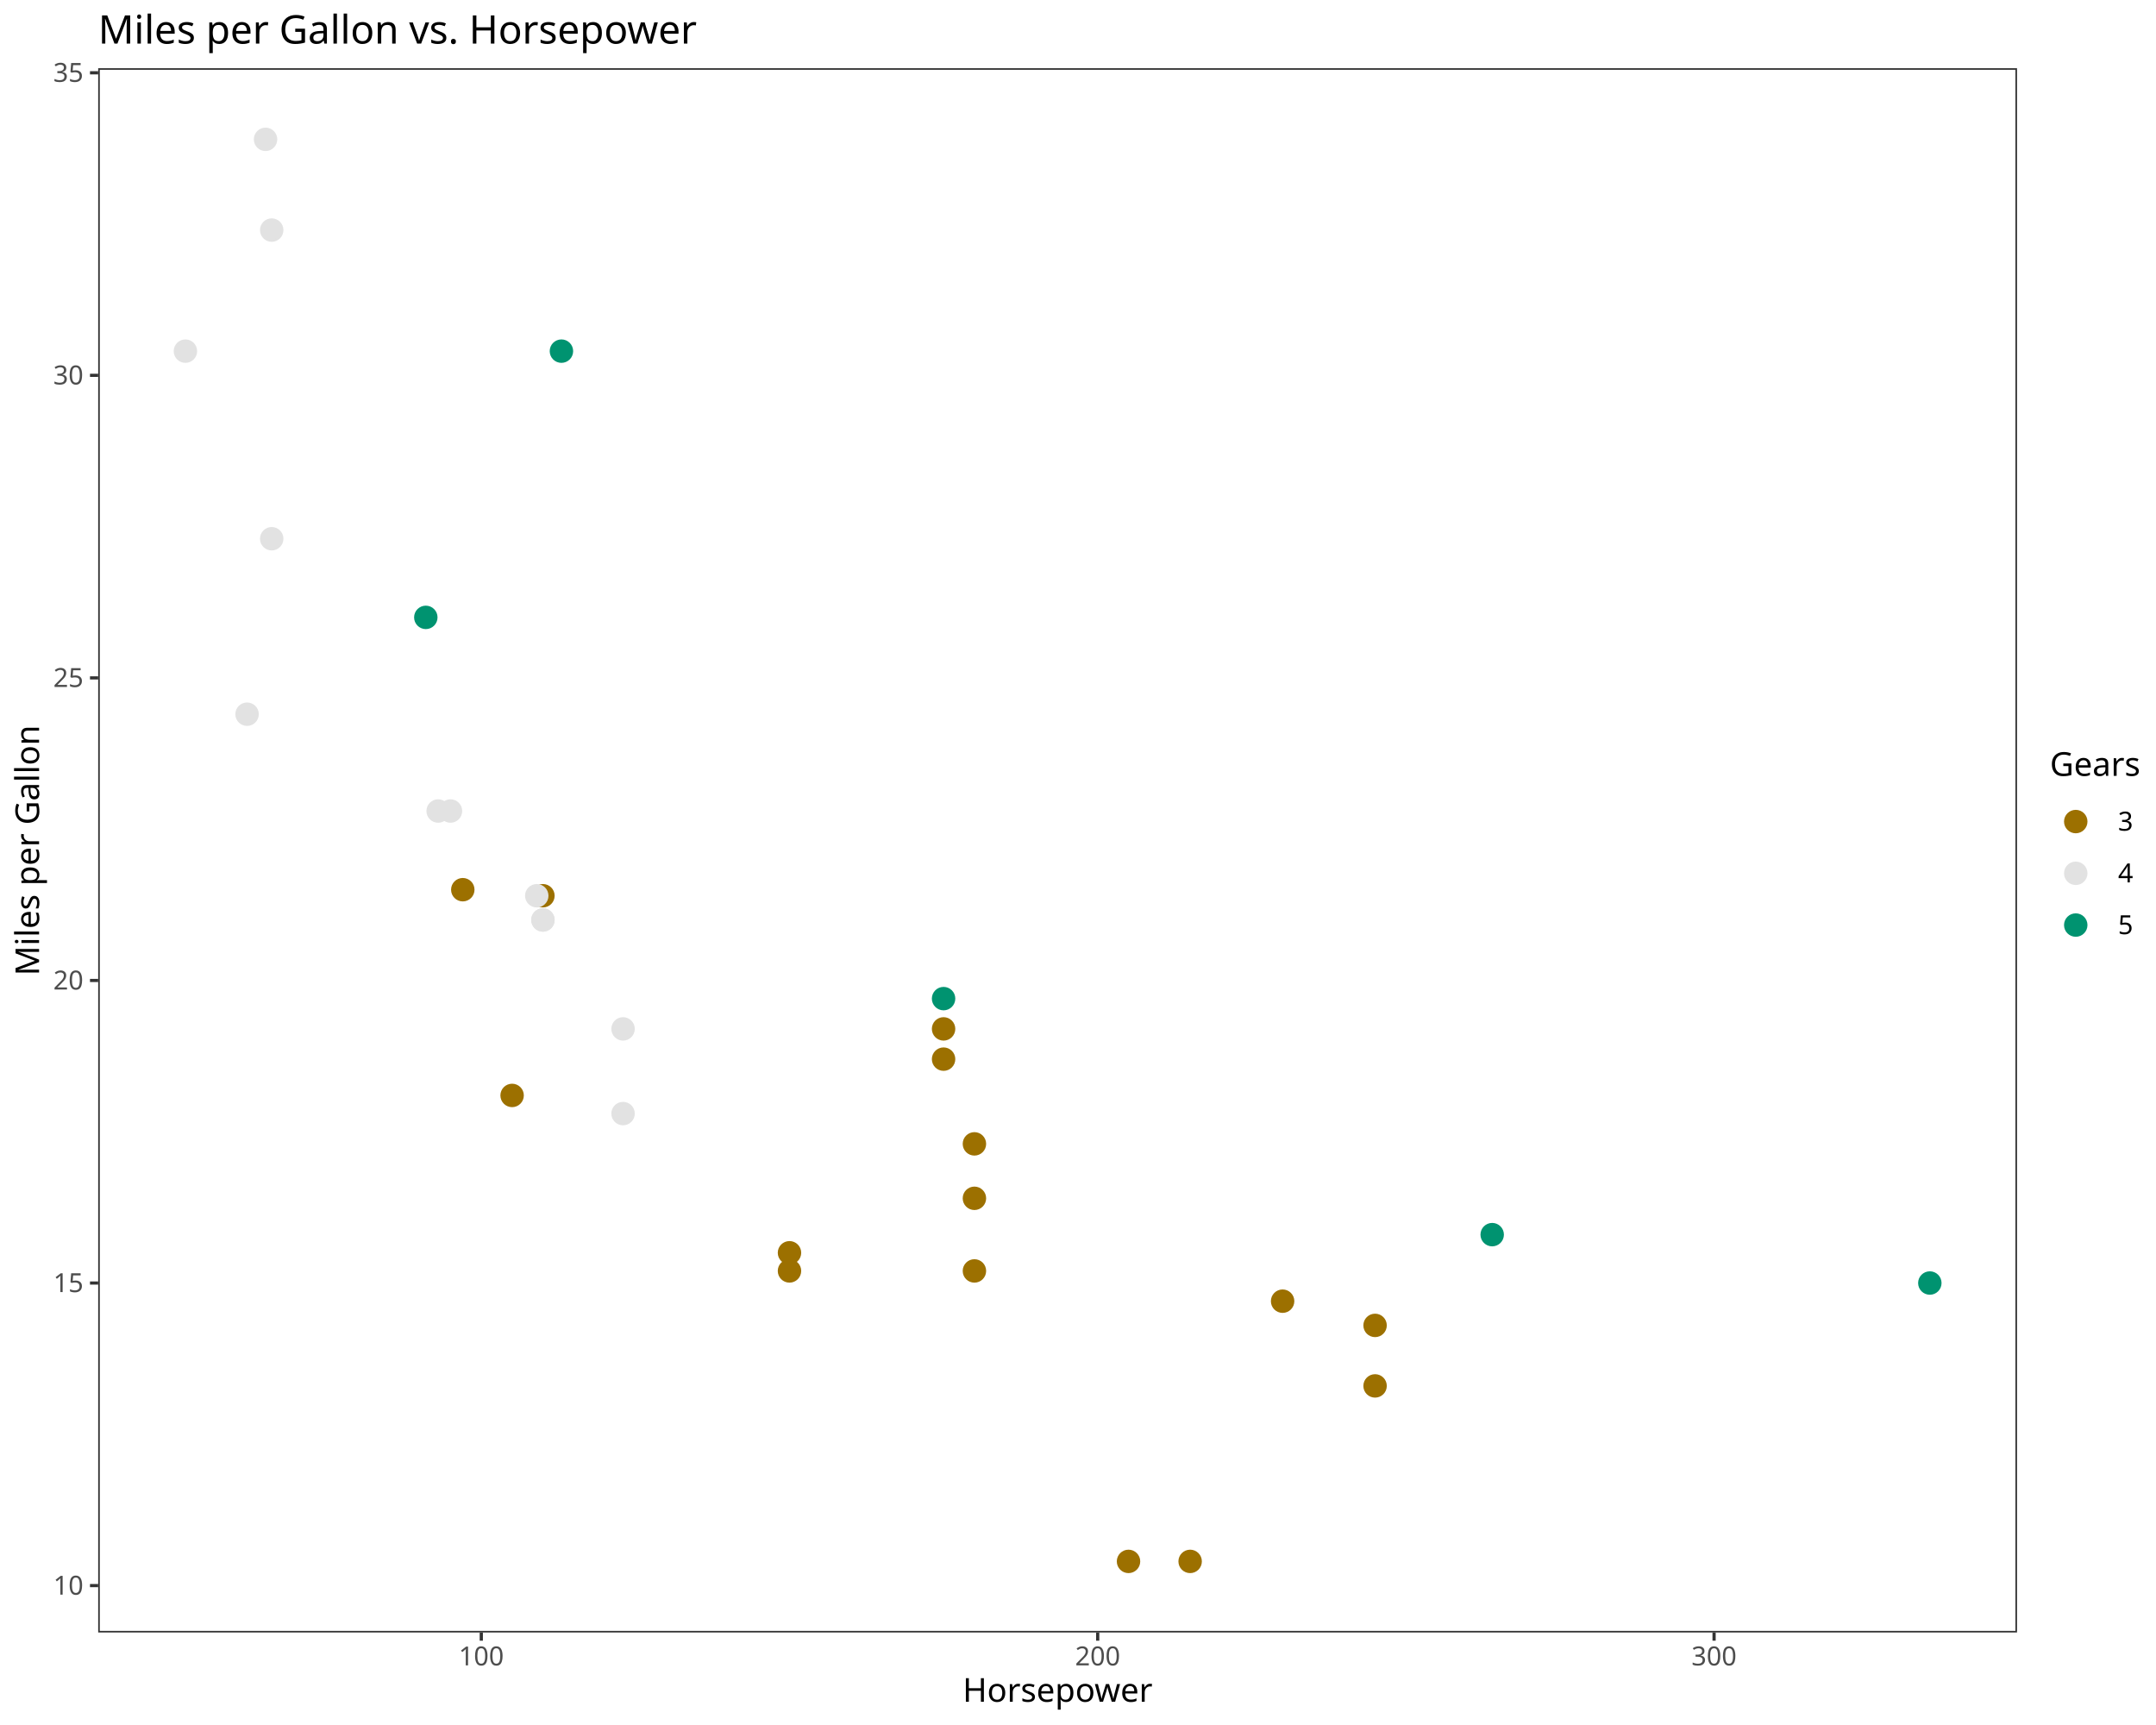
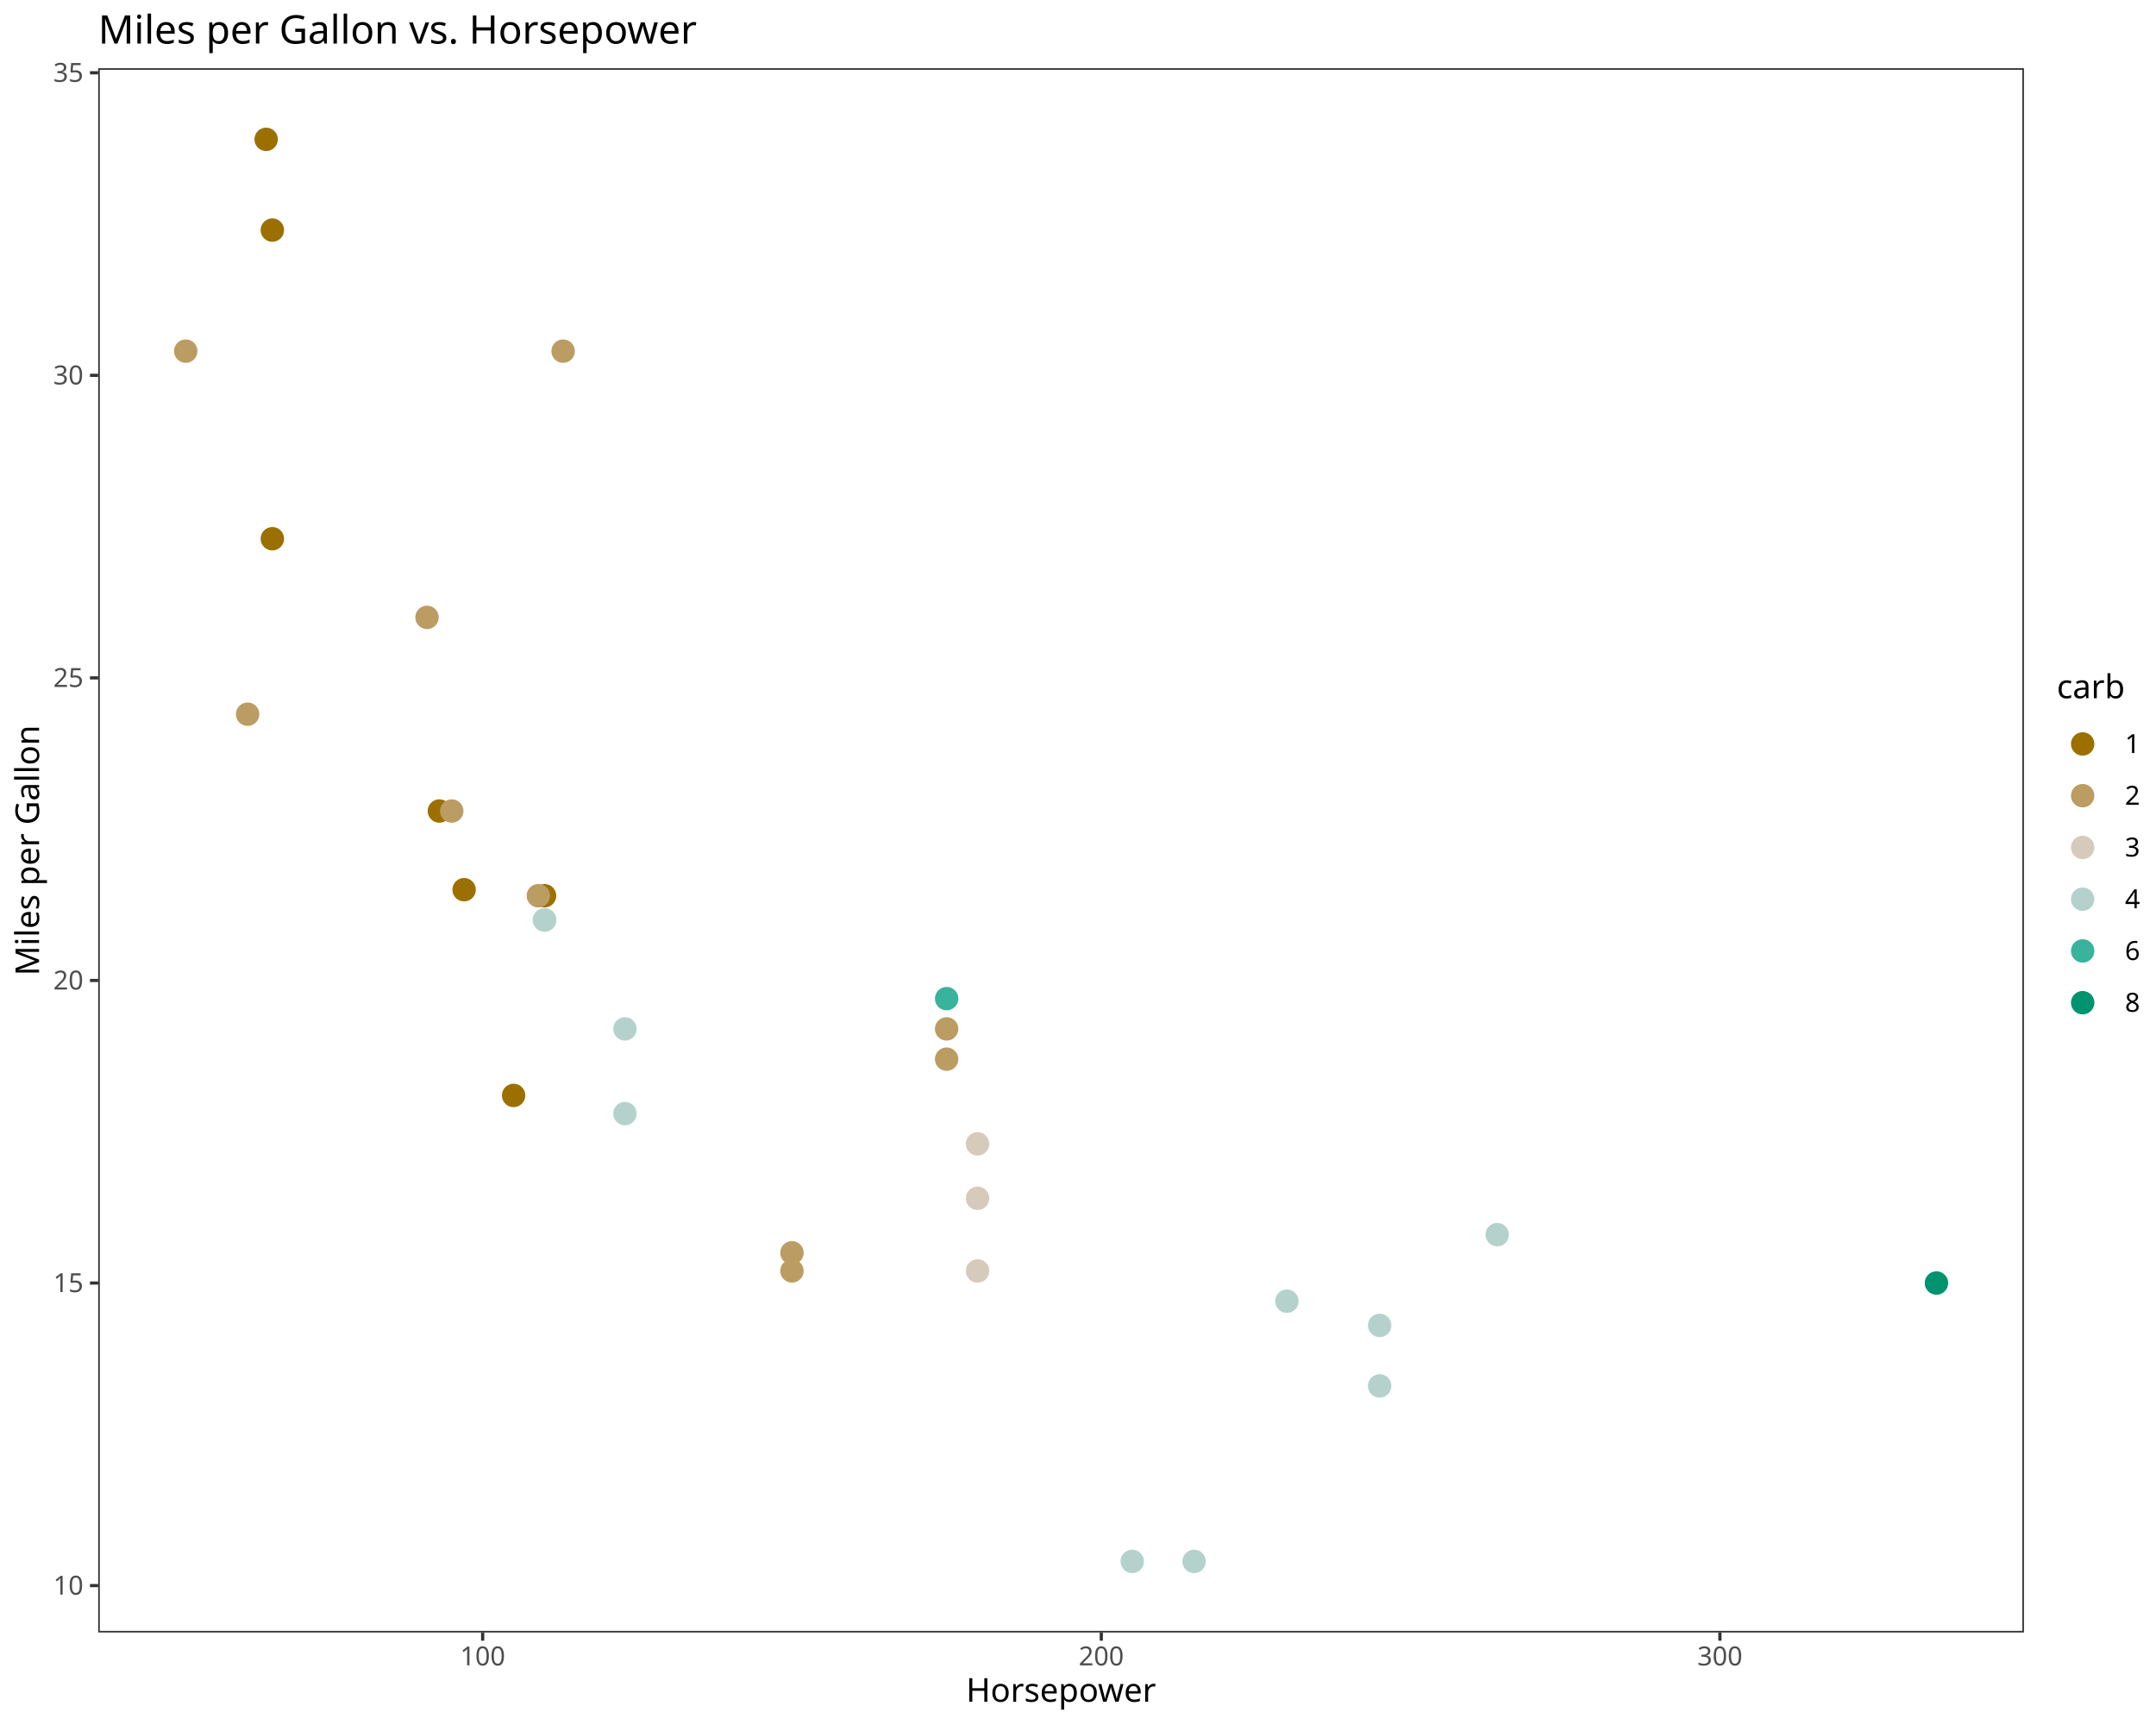
<svg xmlns="http://www.w3.org/2000/svg" class="svglite" data-engine-version="2.0" width="720.00pt" height="576.00pt" viewBox="0 0 720.00 576.00">
  <defs>
    <style type="text/css">
    .svglite line, .svglite polyline, .svglite polygon, .svglite path, .svglite rect, .svglite circle {
      fill: none;
      stroke: #000000;
      stroke-linecap: round;
      stroke-linejoin: round;
      stroke-miterlimit: 10.00;
    }
  </style>
  </defs>
  <rect width="100%" height="100%" style="stroke: none; fill: #FFFFFF;" />
  <defs>
    <clipPath id="cpMC4wMHw3MjAuMDB8MC4wMHw1NzYuMDA=">
      <rect x="0.00" y="0.00" width="720.00" height="576.00" />
    </clipPath>
  </defs>
  <g clip-path="url(#cpMC4wMHw3MjAuMDB8MC4wMHw1NzYuMDA=)">
    <rect x="0.00" y="0.00" width="720.00" height="576.00" style="stroke-width: 1.07; stroke: #FFFFFF; fill: #FFFFFF;" />
  </g>
  <defs>
-     <clipPath id="cpMzIuNzl8NjczLjYwfDIyLjc4fDU0NS4xMQ==">
-       <rect x="32.79" y="22.78" width="640.80" height="522.33" />
+     <clipPath id="cpMzIuNzl8Njc1LjkxfDIyLjc4fDU0NS4xMQ==">
+       <rect x="32.79" y="22.78" width="643.11" height="522.33" />
    </clipPath>
  </defs>
-   <g clip-path="url(#cpMzIuNzl8NjczLjYwfDIyLjc4fDU0NS4xMQ==)">
-     <rect x="32.79" y="22.78" width="640.80" height="522.33" style="stroke-width: 1.07; stroke: none; fill: #FFFFFF;" />
-     <circle cx="181.31" cy="307.19" r="3.56" style="stroke-width: 0.71; stroke: #E2E2E2; fill: #E2E2E2;" />
-     <circle cx="181.31" cy="307.19" r="3.56" style="stroke-width: 0.71; stroke: #E2E2E2; fill: #E2E2E2;" />
-     <circle cx="146.32" cy="270.81" r="3.56" style="stroke-width: 0.71; stroke: #E2E2E2; fill: #E2E2E2;" />
-     <circle cx="181.31" cy="299.10" r="3.56" style="stroke-width: 0.71; stroke: #9C7000; fill: #9C7000;" />
-     <circle cx="315.11" cy="353.66" r="3.56" style="stroke-width: 0.71; stroke: #9C7000; fill: #9C7000;" />
-     <circle cx="171.02" cy="365.78" r="3.56" style="stroke-width: 0.71; stroke: #9C7000; fill: #9C7000;" />
-     <circle cx="459.21" cy="442.57" r="3.56" style="stroke-width: 0.71; stroke: #9C7000; fill: #9C7000;" />
-     <circle cx="82.51" cy="238.48" r="3.56" style="stroke-width: 0.71; stroke: #E2E2E2; fill: #E2E2E2;" />
-     <circle cx="150.44" cy="270.81" r="3.56" style="stroke-width: 0.71; stroke: #E2E2E2; fill: #E2E2E2;" />
-     <circle cx="208.07" cy="343.56" r="3.56" style="stroke-width: 0.71; stroke: #E2E2E2; fill: #E2E2E2;" />
-     <circle cx="208.07" cy="371.84" r="3.56" style="stroke-width: 0.71; stroke: #E2E2E2; fill: #E2E2E2;" />
-     <circle cx="325.41" cy="400.13" r="3.56" style="stroke-width: 0.71; stroke: #9C7000; fill: #9C7000;" />
-     <circle cx="325.41" cy="381.95" r="3.56" style="stroke-width: 0.71; stroke: #9C7000; fill: #9C7000;" />
-     <circle cx="325.41" cy="424.38" r="3.56" style="stroke-width: 0.71; stroke: #9C7000; fill: #9C7000;" />
-     <circle cx="376.87" cy="521.37" r="3.56" style="stroke-width: 0.71; stroke: #9C7000; fill: #9C7000;" />
-     <circle cx="397.45" cy="521.37" r="3.56" style="stroke-width: 0.71; stroke: #9C7000; fill: #9C7000;" />
-     <circle cx="428.33" cy="434.48" r="3.56" style="stroke-width: 0.71; stroke: #9C7000; fill: #9C7000;" />
-     <circle cx="90.74" cy="76.83" r="3.56" style="stroke-width: 0.71; stroke: #E2E2E2; fill: #E2E2E2;" />
-     <circle cx="61.92" cy="117.25" r="3.56" style="stroke-width: 0.71; stroke: #E2E2E2; fill: #E2E2E2;" />
-     <circle cx="88.68" cy="46.53" r="3.56" style="stroke-width: 0.71; stroke: #E2E2E2; fill: #E2E2E2;" />
-     <circle cx="154.55" cy="297.08" r="3.56" style="stroke-width: 0.71; stroke: #9C7000; fill: #9C7000;" />
-     <circle cx="263.65" cy="418.32" r="3.56" style="stroke-width: 0.71; stroke: #9C7000; fill: #9C7000;" />
-     <circle cx="263.65" cy="424.38" r="3.56" style="stroke-width: 0.71; stroke: #9C7000; fill: #9C7000;" />
-     <circle cx="459.21" cy="462.77" r="3.56" style="stroke-width: 0.71; stroke: #9C7000; fill: #9C7000;" />
-     <circle cx="315.11" cy="343.56" r="3.56" style="stroke-width: 0.71; stroke: #9C7000; fill: #9C7000;" />
-     <circle cx="90.74" cy="179.89" r="3.56" style="stroke-width: 0.71; stroke: #E2E2E2; fill: #E2E2E2;" />
-     <circle cx="142.20" cy="206.15" r="3.56" style="stroke-width: 0.71; stroke: #009370; fill: #009370;" />
-     <circle cx="187.49" cy="117.25" r="3.56" style="stroke-width: 0.71; stroke: #009370; fill: #009370;" />
-     <circle cx="498.32" cy="412.26" r="3.56" style="stroke-width: 0.71; stroke: #009370; fill: #009370;" />
-     <circle cx="315.11" cy="333.45" r="3.56" style="stroke-width: 0.71; stroke: #009370; fill: #009370;" />
-     <circle cx="644.47" cy="428.42" r="3.56" style="stroke-width: 0.71; stroke: #009370; fill: #009370;" />
-     <circle cx="179.25" cy="299.10" r="3.56" style="stroke-width: 0.71; stroke: #E2E2E2; fill: #E2E2E2;" />
-     <rect x="32.79" y="22.78" width="640.80" height="522.33" style="stroke-width: 1.07; stroke: #333333;" />
+   <g clip-path="url(#cpMzIuNzl8Njc1LjkxfDIyLjc4fDU0NS4xMQ==)">
+     <rect x="32.79" y="22.78" width="643.11" height="522.33" style="stroke-width: 1.07; stroke: none; fill: #FFFFFF;" />
+     <circle cx="181.85" cy="307.19" r="3.56" style="stroke-width: 0.71; stroke: #B4D2CB; fill: #B4D2CB;" />
+     <circle cx="181.85" cy="307.19" r="3.56" style="stroke-width: 0.71; stroke: #B4D2CB; fill: #B4D2CB;" />
+     <circle cx="146.73" cy="270.81" r="3.56" style="stroke-width: 0.71; stroke: #9C7000; fill: #9C7000;" />
+     <circle cx="181.85" cy="299.10" r="3.56" style="stroke-width: 0.71; stroke: #9C7000; fill: #9C7000;" />
+     <circle cx="316.13" cy="353.66" r="3.56" style="stroke-width: 0.71; stroke: #BB9C63; fill: #BB9C63;" />
+     <circle cx="171.52" cy="365.78" r="3.56" style="stroke-width: 0.71; stroke: #9C7000; fill: #9C7000;" />
+     <circle cx="460.74" cy="442.57" r="3.56" style="stroke-width: 0.71; stroke: #B4D2CB; fill: #B4D2CB;" />
+     <circle cx="82.69" cy="238.48" r="3.56" style="stroke-width: 0.71; stroke: #BB9C63; fill: #BB9C63;" />
+     <circle cx="150.86" cy="270.81" r="3.56" style="stroke-width: 0.71; stroke: #BB9C63; fill: #BB9C63;" />
+     <circle cx="208.70" cy="343.56" r="3.56" style="stroke-width: 0.71; stroke: #B4D2CB; fill: #B4D2CB;" />
+     <circle cx="208.70" cy="371.84" r="3.56" style="stroke-width: 0.71; stroke: #B4D2CB; fill: #B4D2CB;" />
+     <circle cx="326.46" cy="400.13" r="3.56" style="stroke-width: 0.71; stroke: #D6CABA; fill: #D6CABA;" />
+     <circle cx="326.46" cy="381.95" r="3.56" style="stroke-width: 0.71; stroke: #D6CABA; fill: #D6CABA;" />
+     <circle cx="326.46" cy="424.38" r="3.56" style="stroke-width: 0.71; stroke: #D6CABA; fill: #D6CABA;" />
+     <circle cx="378.11" cy="521.37" r="3.56" style="stroke-width: 0.71; stroke: #B4D2CB; fill: #B4D2CB;" />
+     <circle cx="398.77" cy="521.37" r="3.56" style="stroke-width: 0.71; stroke: #B4D2CB; fill: #B4D2CB;" />
+     <circle cx="429.76" cy="434.48" r="3.56" style="stroke-width: 0.71; stroke: #B4D2CB; fill: #B4D2CB;" />
+     <circle cx="90.95" cy="76.83" r="3.56" style="stroke-width: 0.71; stroke: #9C7000; fill: #9C7000;" />
+     <circle cx="62.03" cy="117.25" r="3.56" style="stroke-width: 0.71; stroke: #BB9C63; fill: #BB9C63;" />
+     <circle cx="88.88" cy="46.53" r="3.56" style="stroke-width: 0.71; stroke: #9C7000; fill: #9C7000;" />
+     <circle cx="154.99" cy="297.08" r="3.56" style="stroke-width: 0.71; stroke: #9C7000; fill: #9C7000;" />
+     <circle cx="264.48" cy="418.32" r="3.56" style="stroke-width: 0.71; stroke: #BB9C63; fill: #BB9C63;" />
+     <circle cx="264.48" cy="424.38" r="3.56" style="stroke-width: 0.71; stroke: #BB9C63; fill: #BB9C63;" />
+     <circle cx="460.74" cy="462.77" r="3.56" style="stroke-width: 0.71; stroke: #B4D2CB; fill: #B4D2CB;" />
+     <circle cx="316.13" cy="343.56" r="3.56" style="stroke-width: 0.71; stroke: #BB9C63; fill: #BB9C63;" />
+     <circle cx="90.95" cy="179.89" r="3.56" style="stroke-width: 0.71; stroke: #9C7000; fill: #9C7000;" />
+     <circle cx="142.60" cy="206.15" r="3.56" style="stroke-width: 0.71; stroke: #BB9C63; fill: #BB9C63;" />
+     <circle cx="188.05" cy="117.25" r="3.56" style="stroke-width: 0.71; stroke: #BB9C63; fill: #BB9C63;" />
+     <circle cx="500.00" cy="412.26" r="3.56" style="stroke-width: 0.71; stroke: #B4D2CB; fill: #B4D2CB;" />
+     <circle cx="316.13" cy="333.45" r="3.56" style="stroke-width: 0.71; stroke: #39B39C; fill: #39B39C;" />
+     <circle cx="646.68" cy="428.42" r="3.56" style="stroke-width: 0.71; stroke: #009370; fill: #009370;" />
+     <circle cx="179.78" cy="299.10" r="3.56" style="stroke-width: 0.71; stroke: #BB9C63; fill: #BB9C63;" />
+     <rect x="32.79" y="22.78" width="643.11" height="522.33" style="stroke-width: 1.07; stroke: #333333;" />
  </g>
  <g clip-path="url(#cpMC4wMHw3MjAuMDB8MC4wMHw1NzYuMDA=)">
    <text x="27.86" y="532.48" text-anchor="end" style="font-size: 8.80px; fill: #4D4D4D; font-family: sans;" textLength="9.79px" lengthAdjust="spacingAndGlyphs">10</text>
    <text x="27.86" y="431.45" text-anchor="end" style="font-size: 8.80px; fill: #4D4D4D; font-family: sans;" textLength="9.79px" lengthAdjust="spacingAndGlyphs">15</text>
    <text x="27.86" y="330.42" text-anchor="end" style="font-size: 8.80px; fill: #4D4D4D; font-family: sans;" textLength="9.79px" lengthAdjust="spacingAndGlyphs">20</text>
    <text x="27.86" y="229.39" text-anchor="end" style="font-size: 8.80px; fill: #4D4D4D; font-family: sans;" textLength="9.79px" lengthAdjust="spacingAndGlyphs">25</text>
    <text x="27.86" y="128.36" text-anchor="end" style="font-size: 8.80px; fill: #4D4D4D; font-family: sans;" textLength="9.79px" lengthAdjust="spacingAndGlyphs">30</text>
    <text x="27.86" y="27.33" text-anchor="end" style="font-size: 8.80px; fill: #4D4D4D; font-family: sans;" textLength="9.79px" lengthAdjust="spacingAndGlyphs">35</text>
    <polyline points="30.05,529.45 32.79,529.45 " style="stroke-width: 1.07; stroke: #333333; stroke-linecap: butt;" />
    <polyline points="30.05,428.42 32.79,428.42 " style="stroke-width: 1.07; stroke: #333333; stroke-linecap: butt;" />
    <polyline points="30.05,327.39 32.79,327.39 " style="stroke-width: 1.07; stroke: #333333; stroke-linecap: butt;" />
    <polyline points="30.05,226.36 32.79,226.36 " style="stroke-width: 1.07; stroke: #333333; stroke-linecap: butt;" />
    <polyline points="30.05,125.33 32.79,125.33 " style="stroke-width: 1.07; stroke: #333333; stroke-linecap: butt;" />
    <polyline points="30.05,24.30 32.79,24.30 " style="stroke-width: 1.07; stroke: #333333; stroke-linecap: butt;" />
-     <polyline points="160.73,547.85 160.73,545.11 " style="stroke-width: 1.07; stroke: #333333; stroke-linecap: butt;" />
-     <polyline points="366.58,547.85 366.58,545.11 " style="stroke-width: 1.07; stroke: #333333; stroke-linecap: butt;" />
-     <polyline points="572.42,547.85 572.42,545.11 " style="stroke-width: 1.07; stroke: #333333; stroke-linecap: butt;" />
-     <text x="160.73" y="556.10" text-anchor="middle" style="font-size: 8.80px; fill: #4D4D4D; font-family: sans;" textLength="14.68px" lengthAdjust="spacingAndGlyphs">100</text>
-     <text x="366.58" y="556.10" text-anchor="middle" style="font-size: 8.80px; fill: #4D4D4D; font-family: sans;" textLength="14.68px" lengthAdjust="spacingAndGlyphs">200</text>
-     <text x="572.42" y="556.10" text-anchor="middle" style="font-size: 8.80px; fill: #4D4D4D; font-family: sans;" textLength="14.68px" lengthAdjust="spacingAndGlyphs">300</text>
-     <text x="353.20" y="568.24" text-anchor="middle" style="font-size: 11.00px; font-family: sans;" textLength="59.31px" lengthAdjust="spacingAndGlyphs">Horsepower</text>
+     <polyline points="161.19,547.85 161.19,545.11 " style="stroke-width: 1.07; stroke: #333333; stroke-linecap: butt;" />
+     <polyline points="367.78,547.85 367.78,545.11 " style="stroke-width: 1.07; stroke: #333333; stroke-linecap: butt;" />
+     <polyline points="574.37,547.85 574.37,545.11 " style="stroke-width: 1.07; stroke: #333333; stroke-linecap: butt;" />
+     <text x="161.19" y="556.10" text-anchor="middle" style="font-size: 8.80px; fill: #4D4D4D; font-family: sans;" textLength="14.68px" lengthAdjust="spacingAndGlyphs">100</text>
+     <text x="367.78" y="556.10" text-anchor="middle" style="font-size: 8.80px; fill: #4D4D4D; font-family: sans;" textLength="14.68px" lengthAdjust="spacingAndGlyphs">200</text>
+     <text x="574.37" y="556.10" text-anchor="middle" style="font-size: 8.80px; fill: #4D4D4D; font-family: sans;" textLength="14.68px" lengthAdjust="spacingAndGlyphs">300</text>
+     <text x="354.35" y="568.24" text-anchor="middle" style="font-size: 11.00px; font-family: sans;" textLength="59.31px" lengthAdjust="spacingAndGlyphs">Horsepower</text>
    <text transform="translate(13.05,283.95) rotate(-90)" text-anchor="middle" style="font-size: 11.00px; font-family: sans;" textLength="79.48px" lengthAdjust="spacingAndGlyphs">Miles per Gallon</text>
-     <rect x="684.56" y="250.36" width="29.96" height="67.17" style="stroke-width: 1.07; stroke: none; fill: #FFFFFF;" />
-     <text x="684.56" y="259.07" style="font-size: 11.00px; font-family: sans;" textLength="29.96px" lengthAdjust="spacingAndGlyphs">Gears</text>
-     <rect x="684.56" y="265.69" width="17.28" height="17.28" style="stroke-width: 1.07; stroke: none; fill: #FFFFFF;" />
-     <circle cx="693.20" cy="274.33" r="3.56" style="stroke-width: 0.71; stroke: #9C7000; fill: #9C7000;" />
-     <rect x="684.56" y="282.97" width="17.28" height="17.28" style="stroke-width: 1.07; stroke: none; fill: #FFFFFF;" />
-     <circle cx="693.20" cy="291.61" r="3.56" style="stroke-width: 0.71; stroke: #E2E2E2; fill: #E2E2E2;" />
-     <rect x="684.56" y="300.25" width="17.28" height="17.28" style="stroke-width: 1.07; stroke: none; fill: #FFFFFF;" />
-     <circle cx="693.20" cy="308.89" r="3.56" style="stroke-width: 0.71; stroke: #009370; fill: #009370;" />
-     <text x="707.32" y="277.36" style="font-size: 8.80px; font-family: sans;" textLength="4.89px" lengthAdjust="spacingAndGlyphs">3</text>
-     <text x="707.32" y="294.64" style="font-size: 8.80px; font-family: sans;" textLength="4.89px" lengthAdjust="spacingAndGlyphs">4</text>
-     <text x="707.32" y="311.92" style="font-size: 8.80px; font-family: sans;" textLength="4.89px" lengthAdjust="spacingAndGlyphs">5</text>
+     <rect x="686.87" y="224.44" width="27.65" height="119.01" style="stroke-width: 1.07; stroke: none; fill: #FFFFFF;" />
+     <text x="686.87" y="233.15" style="font-size: 11.00px; font-family: sans;" textLength="21.40px" lengthAdjust="spacingAndGlyphs">carb</text>
+     <rect x="686.87" y="239.77" width="17.28" height="17.28" style="stroke-width: 1.07; stroke: none; fill: #FFFFFF;" />
+     <circle cx="695.51" cy="248.41" r="3.56" style="stroke-width: 0.71; stroke: #9C7000; fill: #9C7000;" />
+     <rect x="686.87" y="257.05" width="17.28" height="17.28" style="stroke-width: 1.07; stroke: none; fill: #FFFFFF;" />
+     <circle cx="695.51" cy="265.69" r="3.56" style="stroke-width: 0.71; stroke: #BB9C63; fill: #BB9C63;" />
+     <rect x="686.87" y="274.33" width="17.28" height="17.28" style="stroke-width: 1.07; stroke: none; fill: #FFFFFF;" />
+     <circle cx="695.51" cy="282.97" r="3.56" style="stroke-width: 0.71; stroke: #D6CABA; fill: #D6CABA;" />
+     <rect x="686.87" y="291.61" width="17.28" height="17.28" style="stroke-width: 1.07; stroke: none; fill: #FFFFFF;" />
+     <circle cx="695.51" cy="300.25" r="3.56" style="stroke-width: 0.71; stroke: #B4D2CB; fill: #B4D2CB;" />
+     <rect x="686.87" y="308.89" width="17.28" height="17.28" style="stroke-width: 1.07; stroke: none; fill: #FFFFFF;" />
+     <circle cx="695.51" cy="317.53" r="3.56" style="stroke-width: 0.71; stroke: #39B39C; fill: #39B39C;" />
+     <rect x="686.87" y="326.17" width="17.28" height="17.28" style="stroke-width: 1.07; stroke: none; fill: #FFFFFF;" />
+     <circle cx="695.51" cy="334.81" r="3.56" style="stroke-width: 0.71; stroke: #009370; fill: #009370;" />
+     <text x="709.63" y="251.44" style="font-size: 8.80px; font-family: sans;" textLength="4.89px" lengthAdjust="spacingAndGlyphs">1</text>
+     <text x="709.63" y="268.72" style="font-size: 8.80px; font-family: sans;" textLength="4.89px" lengthAdjust="spacingAndGlyphs">2</text>
+     <text x="709.63" y="286.00" style="font-size: 8.80px; font-family: sans;" textLength="4.89px" lengthAdjust="spacingAndGlyphs">3</text>
+     <text x="709.63" y="303.28" style="font-size: 8.80px; font-family: sans;" textLength="4.89px" lengthAdjust="spacingAndGlyphs">4</text>
+     <text x="709.63" y="320.56" style="font-size: 8.80px; font-family: sans;" textLength="4.89px" lengthAdjust="spacingAndGlyphs">6</text>
+     <text x="709.63" y="337.84" style="font-size: 8.80px; font-family: sans;" textLength="4.89px" lengthAdjust="spacingAndGlyphs">8</text>
    <text x="32.79" y="14.56" style="font-size: 13.20px; font-family: sans;" textLength="190.77px" lengthAdjust="spacingAndGlyphs">Miles per Gallon vs. Horsepower</text>
  </g>
</svg>
